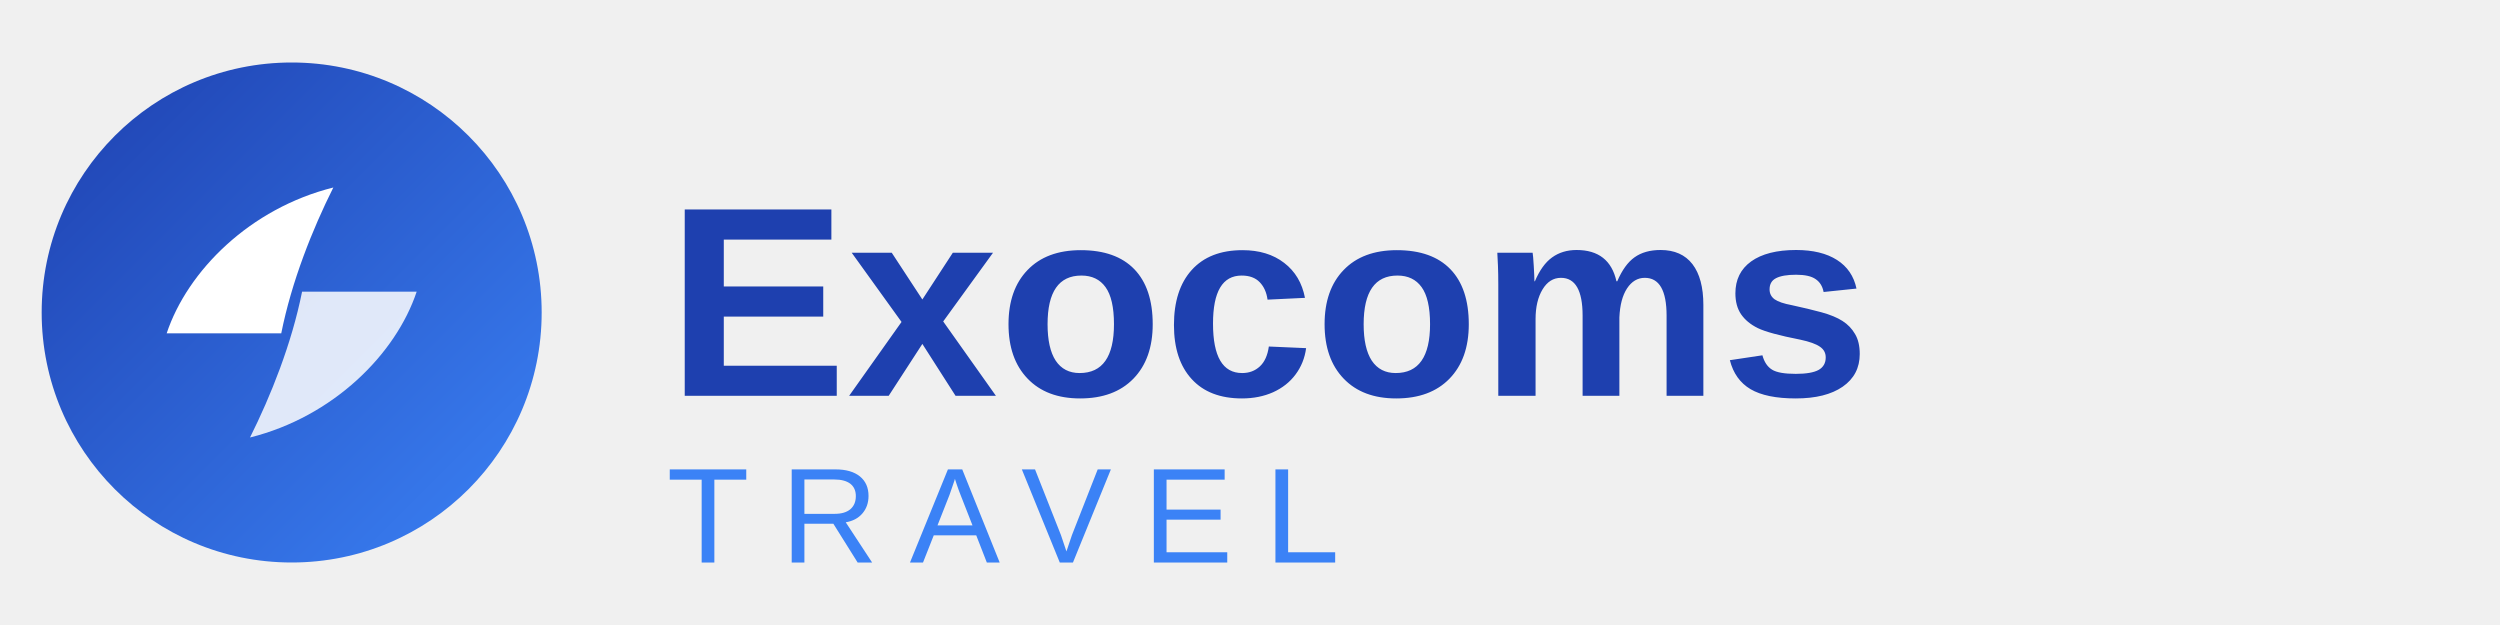
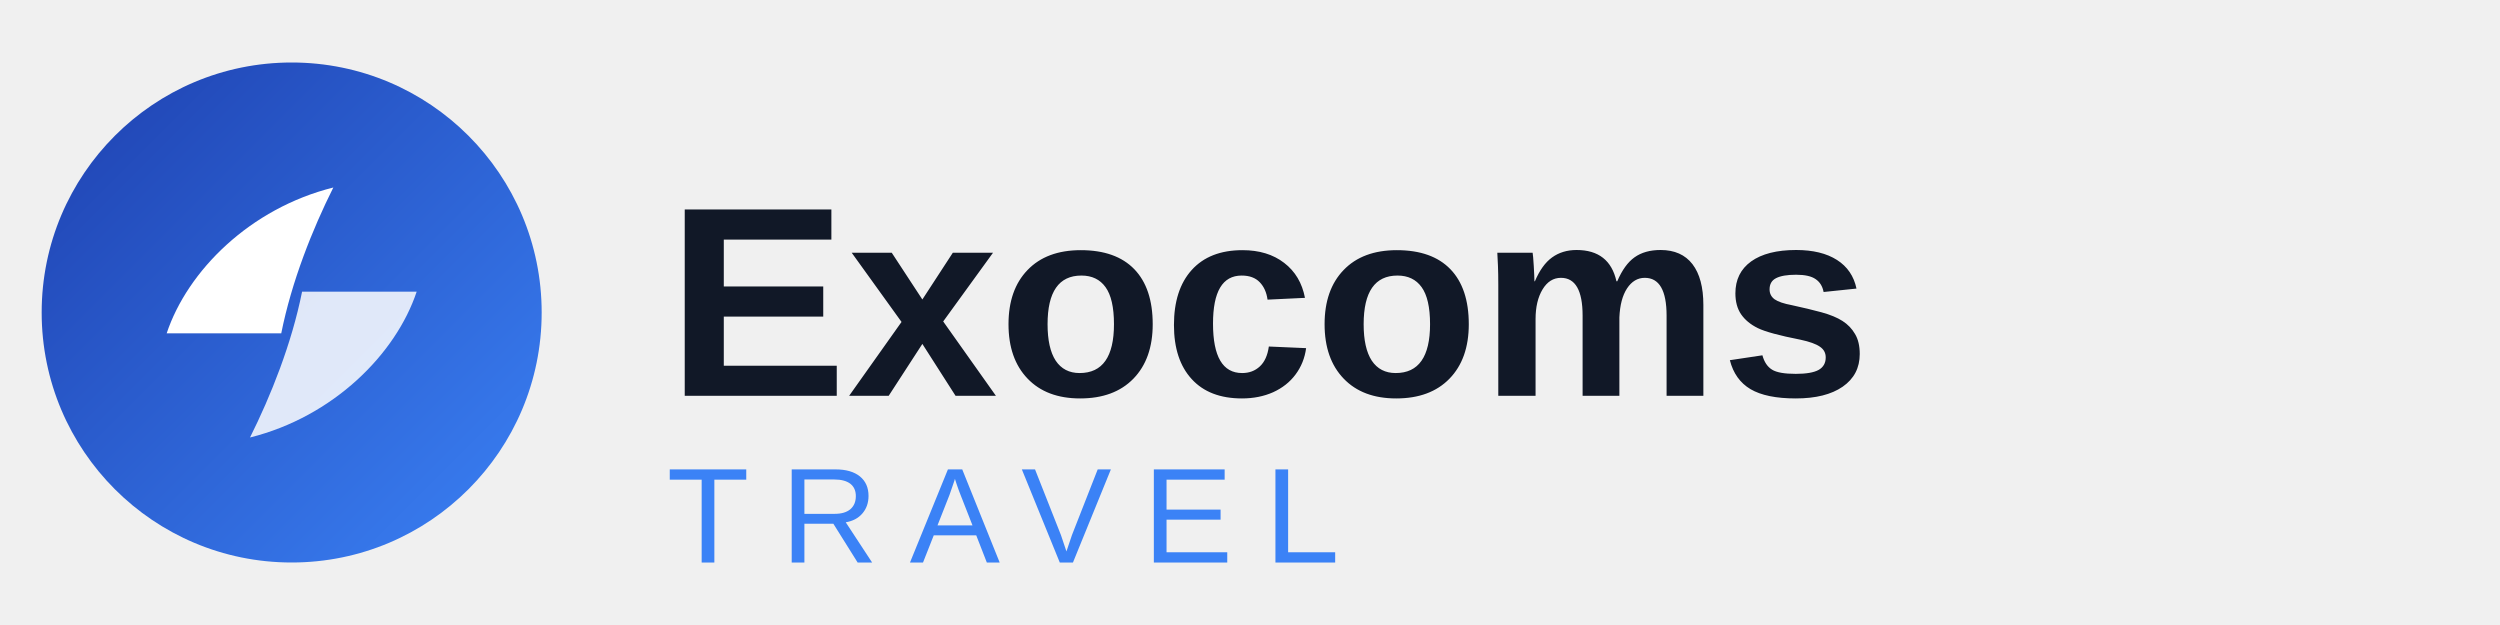
<svg xmlns="http://www.w3.org/2000/svg" viewBox="0 0 240 60" width="240" height="60">
  <defs>
    <linearGradient id="g" x1="0" y1="0" x2="1" y2="1">
      <stop offset="0%" stop-color="#1E40AF" />
      <stop offset="100%" stop-color="#3B82F6" />
    </linearGradient>
  </defs>
  <circle cx="28" cy="30" r="24" fill="url(#g)" />
  <path d="M16 32c2-6 8-12 16-14-2 4-4 9-5 14h-11z" fill="#fff" />
  <path d="M40 28c-2 6-8 12-16 14 2-4 4-9 5-14h11z" fill="#fff" opacity="0.85" />
-   <text x="64" y="38" font-family="Arial, Helvetica, sans-serif" font-size="26" font-weight="700" fill="#1E40AF">Exocoms</text>
+   <text x="64" y="38" font-family="Arial, Helvetica, sans-serif" font-size="26" font-weight="700" fill="#111827">Exocoms</text>
  <text x="64" y="54" font-family="Arial, Helvetica, sans-serif" font-size="13" letter-spacing="3" fill="#3B82F6">TRAVEL</text>
</svg>
